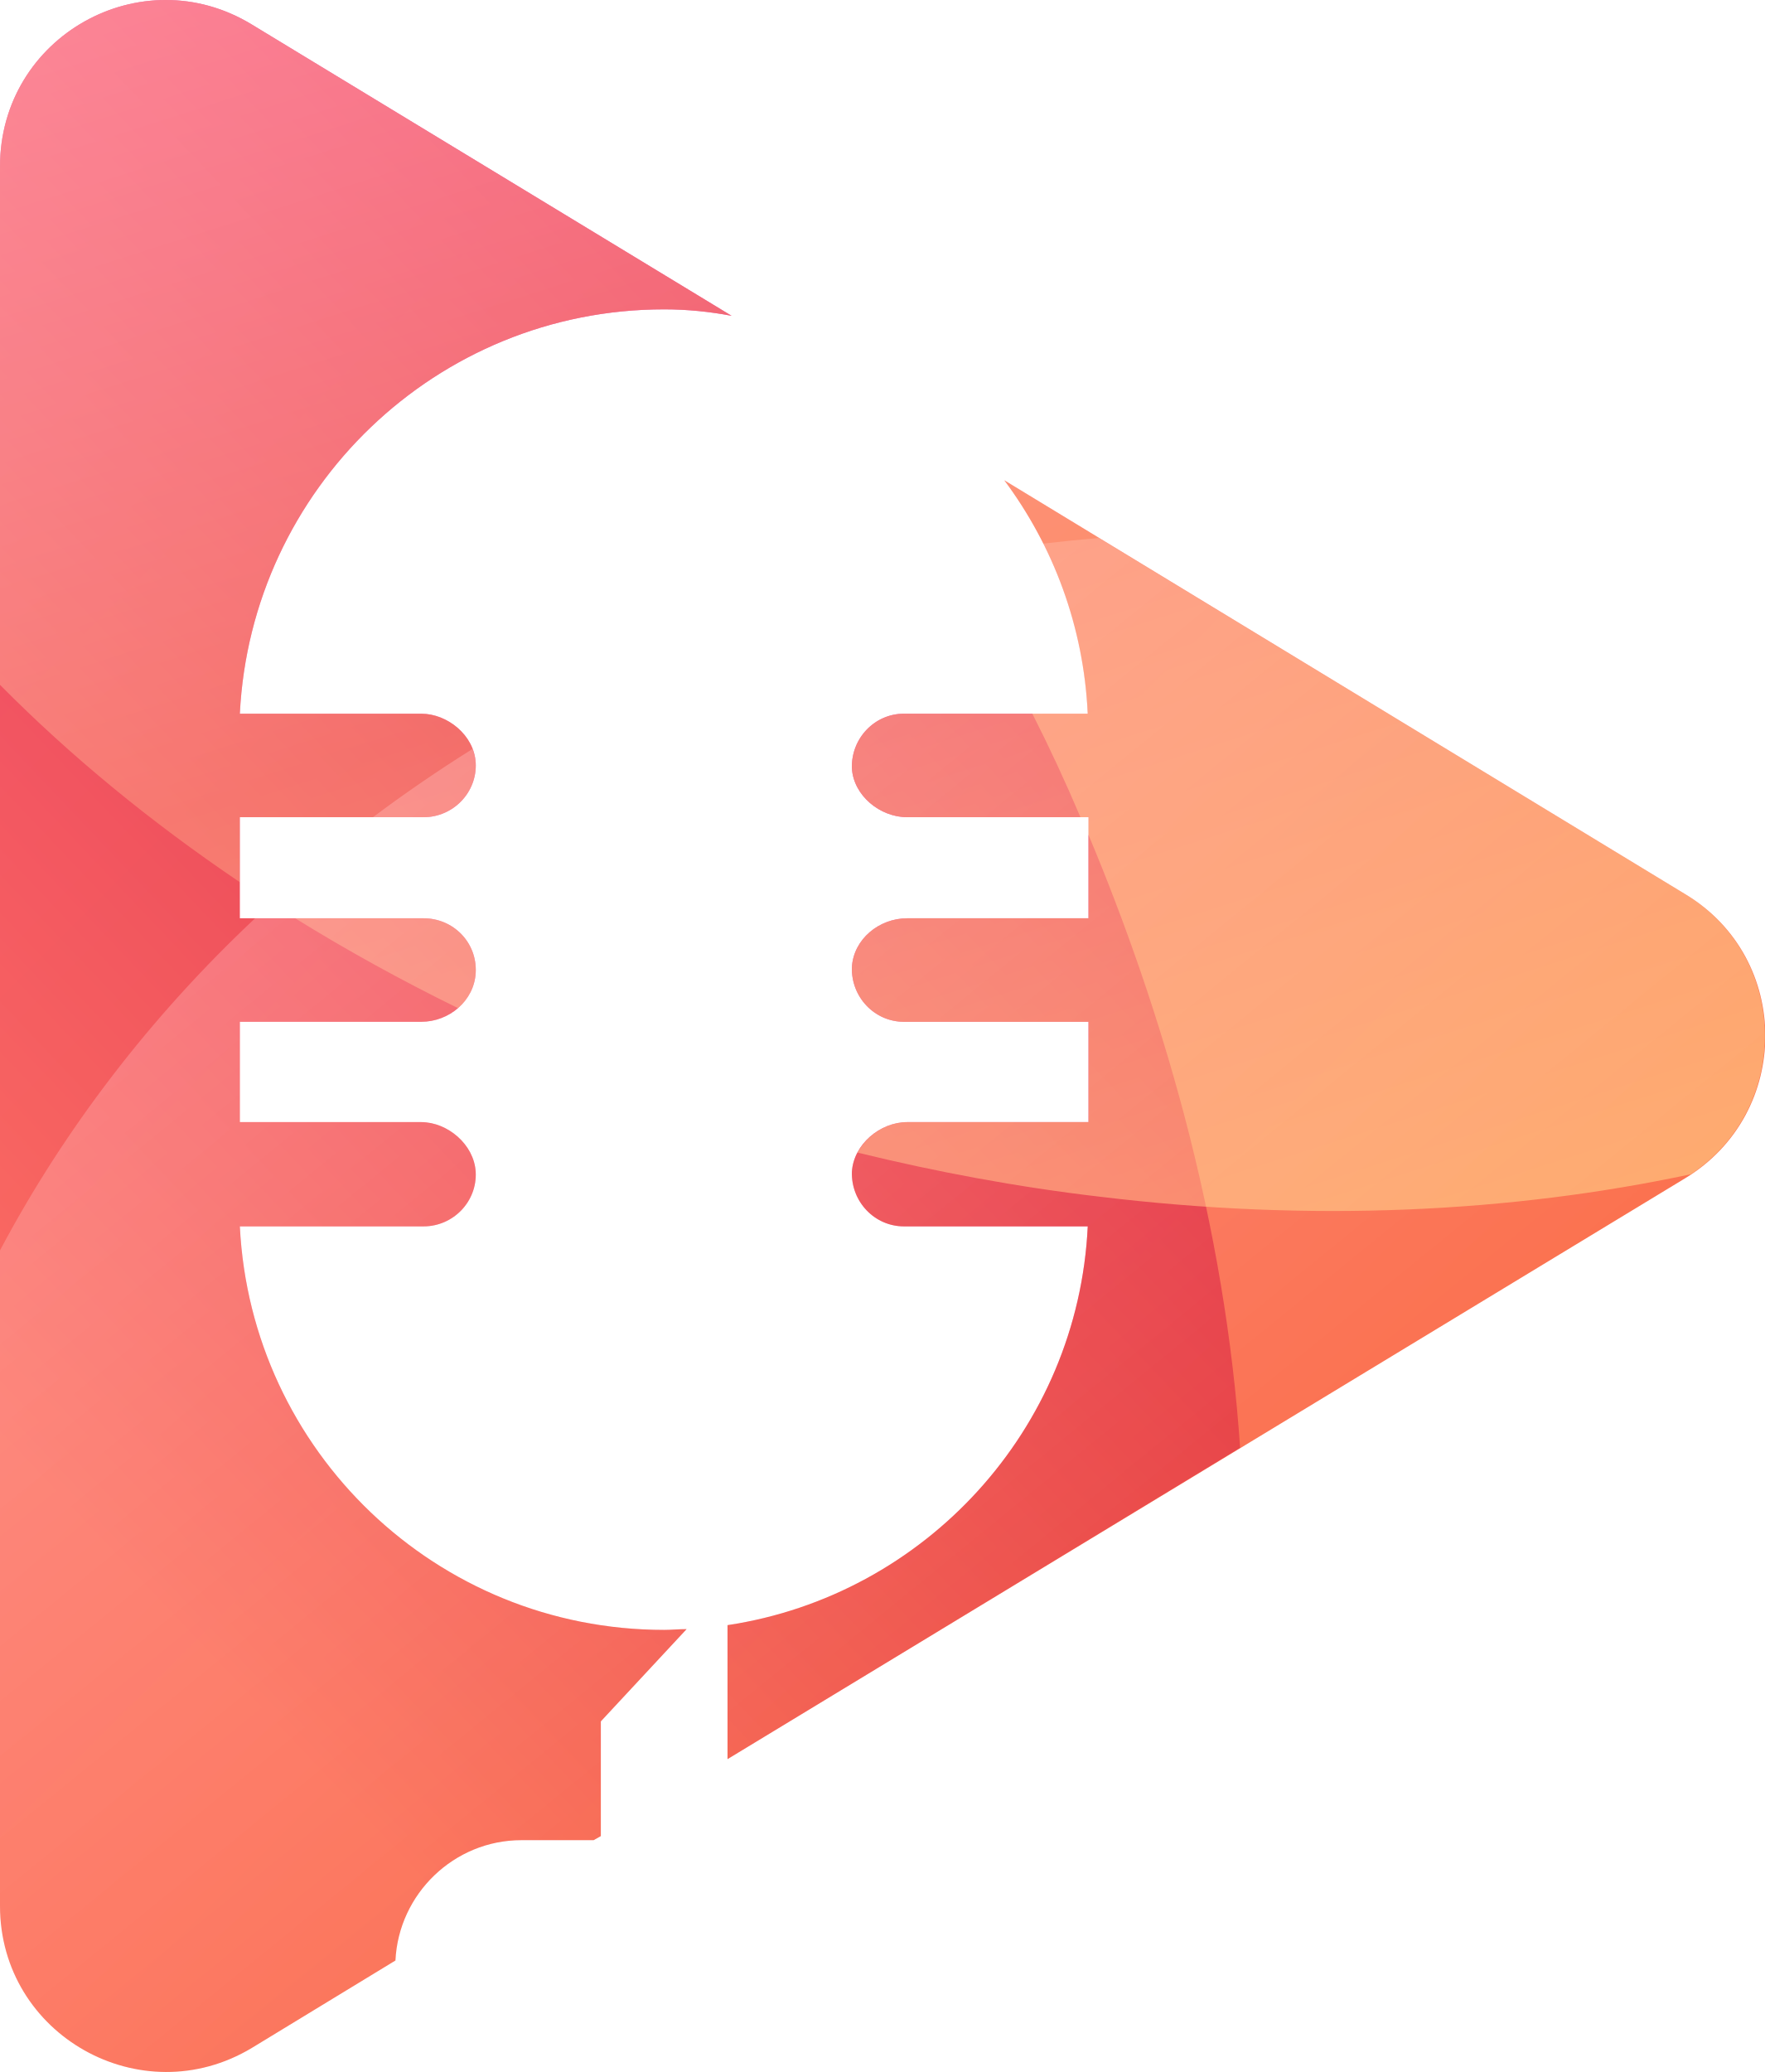
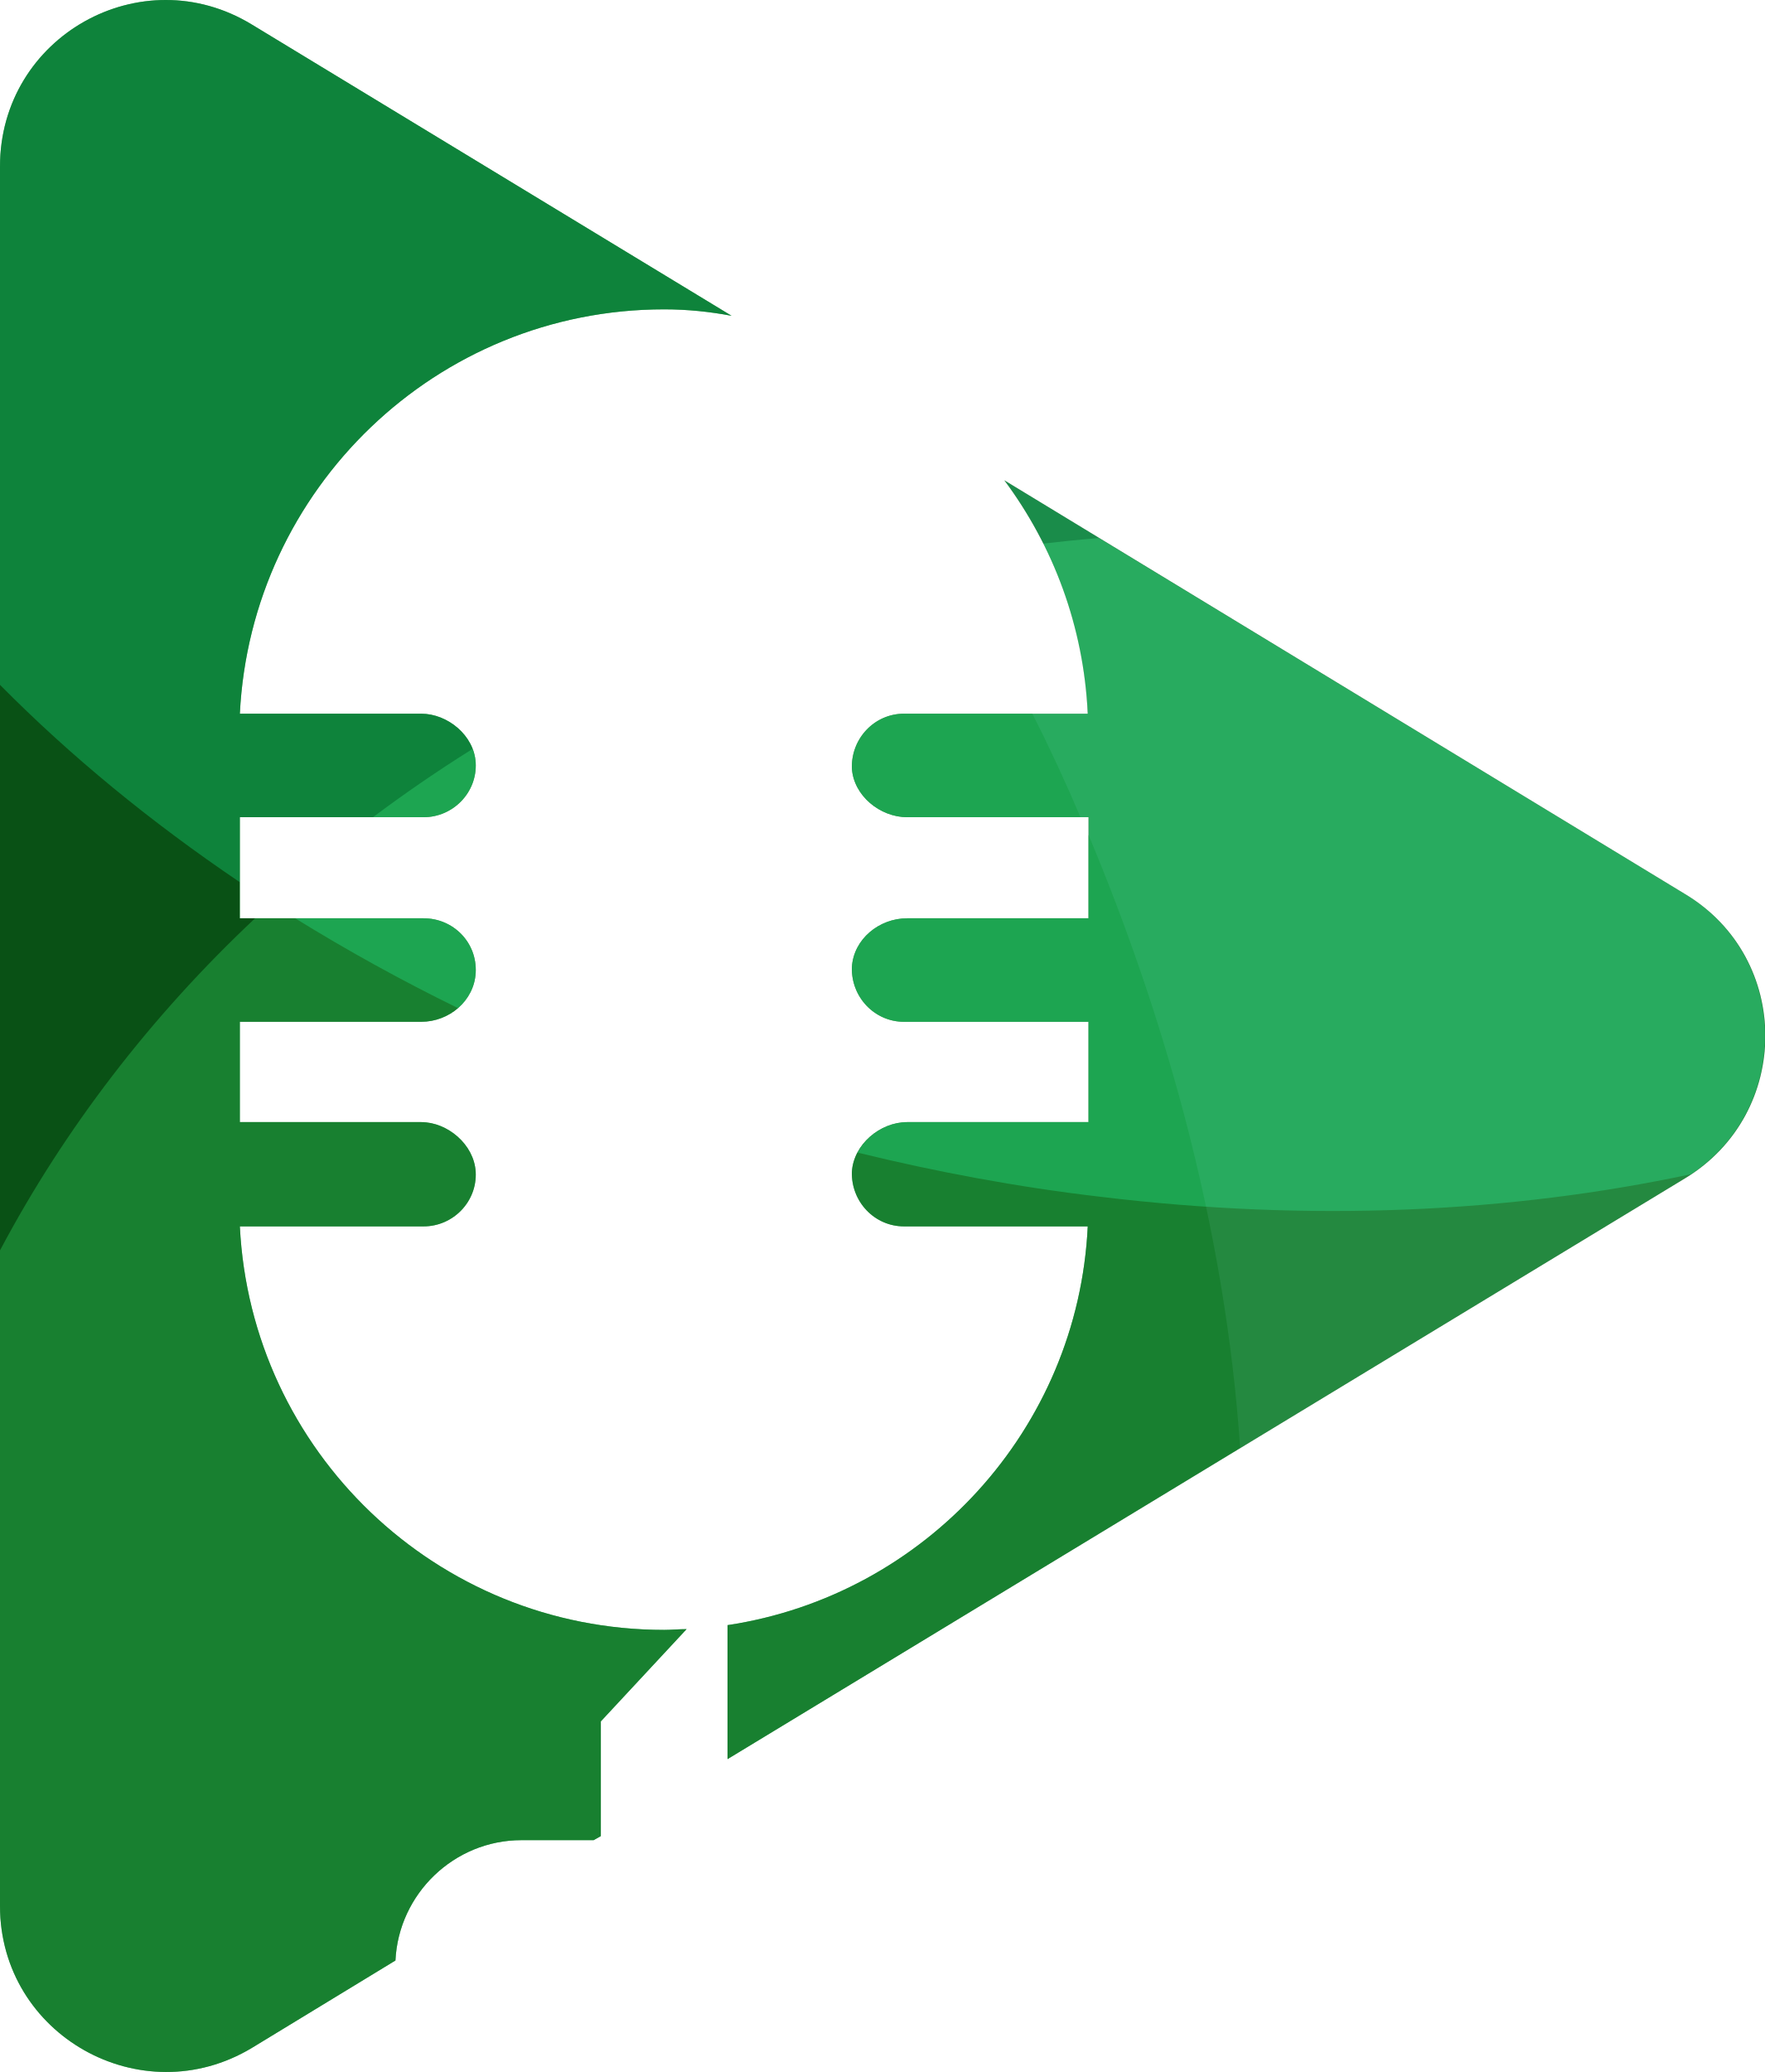
<svg xmlns="http://www.w3.org/2000/svg" width="23" height="27" viewBox="0 0 23 27" fill="none">
-   <path fill-rule="evenodd" clip-rule="evenodd" d="M5.154 25.547L3.283 26.686C1.84 27.554 0 26.519 0 24.836V2.17C0 0.476 1.84 -0.559 3.283 0.32L9.535 4.115C9.252 4.062 8.96 4.031 8.657 4.031C5.687 4.031 3.272 6.373 3.126 9.3H5.489C5.834 9.3 6.179 9.582 6.2 9.938C6.221 10.325 5.907 10.649 5.52 10.649H3.126V11.966H5.52C5.907 11.966 6.221 12.28 6.2 12.677C6.179 13.043 5.855 13.315 5.489 13.315H3.126V14.622H5.489C5.834 14.622 6.179 14.914 6.2 15.27C6.221 15.657 5.907 15.981 5.52 15.981H3.126C3.272 18.908 5.687 21.239 8.657 21.239C8.751 21.239 8.845 21.229 8.949 21.229L7.831 22.431V23.926L7.737 23.979H6.796C5.917 23.979 5.196 24.679 5.154 25.547ZM21.965 15.353L9.482 22.923V21.177C12.054 20.79 14.051 18.626 14.177 15.981H11.783C11.396 15.981 11.092 15.657 11.103 15.27C11.124 14.914 11.469 14.622 11.824 14.622H14.187V13.315H11.783C11.396 13.315 11.092 12.991 11.103 12.604C11.124 12.238 11.458 11.966 11.824 11.966H14.187V10.649H11.824C11.469 10.649 11.124 10.367 11.103 10.011C11.092 9.624 11.396 9.3 11.783 9.3H14.177C14.124 8.161 13.727 7.115 13.089 6.258L21.965 11.652C23.356 12.489 23.356 14.507 21.965 15.353Z" fill="url(#paint0_linear_3676_2372)" />
-   <path style="mix-blend-mode:multiply" fill-rule="evenodd" clip-rule="evenodd" d="M8.949 21.229L7.831 22.431V23.926L7.737 23.979H6.796C5.917 23.979 5.196 24.679 5.154 25.547L3.283 26.686C1.84 27.554 0 26.519 0 24.836V2.17C0 0.476 1.84 -0.559 3.283 0.32L9.535 4.115C9.252 4.062 8.96 4.031 8.657 4.031C5.687 4.031 3.272 6.373 3.126 9.3H5.489C5.834 9.3 6.179 9.582 6.2 9.938C6.221 10.325 5.907 10.649 5.52 10.649H3.126V11.966H5.52C5.907 11.966 6.221 12.28 6.2 12.677C6.179 13.043 5.855 13.315 5.489 13.315H3.126V14.622H5.489C5.834 14.622 6.179 14.914 6.2 15.27C6.221 15.657 5.907 15.981 5.52 15.981H3.126C3.272 18.908 5.687 21.239 8.657 21.239C8.751 21.239 8.845 21.229 8.949 21.229ZM16.163 18.866L9.482 22.923V21.177C12.054 20.79 14.051 18.626 14.177 15.981H11.783C11.396 15.981 11.092 15.657 11.103 15.27C11.124 14.914 11.469 14.622 11.824 14.622H14.187V13.315H11.783C11.396 13.315 11.092 12.991 11.103 12.604C11.124 12.238 11.458 11.966 11.824 11.966H14.187V10.879C14.678 12.05 15.097 13.262 15.431 14.517C15.829 16.023 16.069 17.476 16.163 18.866ZM11.783 9.3H13.455C13.678 9.739 13.887 10.189 14.082 10.649H11.824C11.469 10.649 11.124 10.367 11.103 10.011C11.092 9.624 11.396 9.3 11.783 9.3Z" fill="url(#paint1_linear_3676_2372)" />
-   <path style="mix-blend-mode:screen" fill-rule="evenodd" clip-rule="evenodd" d="M3.126 11.496V10.649H5.52C5.907 10.649 6.221 10.325 6.2 9.938C6.179 9.582 5.834 9.3 5.489 9.3H3.126C3.272 6.373 5.687 4.031 8.657 4.031C8.96 4.031 9.252 4.062 9.535 4.115L3.283 0.32C1.84 -0.559 0 0.476 0 2.17V8.924C0.92 9.854 1.965 10.711 3.126 11.496ZM6.2 12.677C6.221 12.28 5.907 11.966 5.52 11.966H3.847C4.523 12.384 5.231 12.775 5.97 13.137C6.106 13.022 6.189 12.855 6.2 12.677ZM21.965 11.652L13.089 6.258C13.727 7.115 14.124 8.161 14.177 9.3H11.783C11.396 9.3 11.092 9.624 11.103 10.011C11.124 10.367 11.469 10.649 11.824 10.649H14.187V11.966H11.824C11.458 11.966 11.124 12.238 11.103 12.604C11.092 12.991 11.396 13.315 11.783 13.315H14.187V14.622H11.824C11.553 14.622 11.302 14.789 11.176 15.019C12.201 15.27 13.257 15.468 14.333 15.594C17.083 15.928 19.686 15.803 22.039 15.301C23.345 14.433 23.325 12.478 21.965 11.652Z" fill="url(#paint2_linear_3676_2372)" />
-   <path style="mix-blend-mode:screen" fill-rule="evenodd" clip-rule="evenodd" d="M21.965 15.353L9.482 22.923V21.177C12.054 20.79 14.051 18.626 14.177 15.981H11.783C11.396 15.981 11.092 15.657 11.103 15.27C11.124 14.914 11.469 14.622 11.824 14.622H14.187V13.315H11.783C11.396 13.315 11.092 12.991 11.103 12.604C11.124 12.238 11.458 11.966 11.824 11.966H14.187V10.649H11.824C11.469 10.649 11.124 10.367 11.103 10.011C11.092 9.624 11.396 9.3 11.783 9.3H14.177C14.135 8.506 13.926 7.753 13.591 7.084C13.835 7.056 14.079 7.031 14.323 7.011L21.965 11.652C23.356 12.489 23.356 14.507 21.965 15.353ZM0 24.836V16.294C0.836 14.716 1.965 13.242 3.325 11.966H5.52C5.907 11.966 6.221 12.28 6.2 12.677C6.179 13.043 5.855 13.315 5.489 13.315H3.126V14.622H5.489C5.834 14.622 6.179 14.914 6.2 15.27C6.221 15.657 5.907 15.981 5.52 15.981H3.126C3.272 18.908 5.687 21.239 8.657 21.239C8.751 21.239 8.845 21.229 8.949 21.229L7.831 22.431V23.926L7.737 23.979H6.796C5.917 23.979 5.196 24.679 5.154 25.547L3.283 26.686C1.84 27.554 0 26.519 0 24.836ZM4.861 10.649C5.28 10.335 5.712 10.039 6.158 9.76C6.179 9.812 6.2 9.875 6.2 9.938C6.221 10.325 5.907 10.649 5.52 10.649H4.861Z" fill="url(#paint3_linear_3676_2372)" />
+   <path fill-rule="evenodd" clip-rule="evenodd" d="M5.154 25.547L3.283 26.686C1.84 27.554 0 26.519 0 24.836V2.17C0 0.476 1.84 -0.559 3.283 0.32L9.535 4.115C9.252 4.062 8.96 4.031 8.657 4.031C5.687 4.031 3.272 6.373 3.126 9.3H5.489C5.834 9.3 6.179 9.582 6.2 9.938C6.221 10.325 5.907 10.649 5.52 10.649H3.126V11.966H5.52C5.907 11.966 6.221 12.28 6.2 12.677C6.179 13.043 5.855 13.315 5.489 13.315H3.126V14.622H5.489C5.834 14.622 6.179 14.914 6.2 15.27C6.221 15.657 5.907 15.981 5.52 15.981H3.126C3.272 18.908 5.687 21.239 8.657 21.239C8.751 21.239 8.845 21.229 8.949 21.229L7.831 22.431V23.926L7.737 23.979H6.796C5.917 23.979 5.196 24.679 5.154 25.547ZM21.965 15.353L9.482 22.923V21.177C12.054 20.79 14.051 18.626 14.177 15.981H11.783C11.396 15.981 11.092 15.657 11.103 15.27C11.124 14.914 11.469 14.622 11.824 14.622H14.187V13.315H11.783C11.396 13.315 11.092 12.991 11.103 12.604C11.124 12.238 11.458 11.966 11.824 11.966H14.187V10.649H11.824C11.469 10.649 11.124 10.367 11.103 10.011C11.092 9.624 11.396 9.3 11.783 9.3H14.177C14.124 8.161 13.727 7.115 13.089 6.258L21.965 11.652C23.356 12.489 23.356 14.507 21.965 15.353Z" fill="#155d27" />
+   <path style="mix-blend-mode:multiply" fill-rule="evenodd" clip-rule="evenodd" d="M8.949 21.229L7.831 22.431V23.926L7.737 23.979H6.796C5.917 23.979 5.196 24.679 5.154 25.547L3.283 26.686C1.84 27.554 0 26.519 0 24.836V2.17C0 0.476 1.84 -0.559 3.283 0.32L9.535 4.115C9.252 4.062 8.96 4.031 8.657 4.031C5.687 4.031 3.272 6.373 3.126 9.3H5.489C5.834 9.3 6.179 9.582 6.2 9.938C6.221 10.325 5.907 10.649 5.52 10.649H3.126V11.966H5.52C5.907 11.966 6.221 12.28 6.2 12.677C6.179 13.043 5.855 13.315 5.489 13.315H3.126V14.622H5.489C5.834 14.622 6.179 14.914 6.2 15.27C6.221 15.657 5.907 15.981 5.52 15.981H3.126C3.272 18.908 5.687 21.239 8.657 21.239C8.751 21.239 8.845 21.229 8.949 21.229ZM16.163 18.866L9.482 22.923V21.177C12.054 20.79 14.051 18.626 14.177 15.981H11.783C11.396 15.981 11.092 15.657 11.103 15.27C11.124 14.914 11.469 14.622 11.824 14.622H14.187V13.315H11.783C11.396 13.315 11.092 12.991 11.103 12.604C11.124 12.238 11.458 11.966 11.824 11.966H14.187V10.879C14.678 12.05 15.097 13.262 15.431 14.517C15.829 16.023 16.069 17.476 16.163 18.866ZM11.783 9.3H13.455C13.678 9.739 13.887 10.189 14.082 10.649H11.824C11.469 10.649 11.124 10.367 11.103 10.011C11.092 9.624 11.396 9.3 11.783 9.3Z" fill="#6ede8a" />
+   <path style="mix-blend-mode:screen" fill-rule="evenodd" clip-rule="evenodd" d="M3.126 11.496V10.649H5.52C5.907 10.649 6.221 10.325 6.2 9.938C6.179 9.582 5.834 9.3 5.489 9.3H3.126C3.272 6.373 5.687 4.031 8.657 4.031C8.96 4.031 9.252 4.062 9.535 4.115L3.283 0.32C1.84 -0.559 0 0.476 0 2.17V8.924C0.92 9.854 1.965 10.711 3.126 11.496ZM6.2 12.677C6.221 12.28 5.907 11.966 5.52 11.966H3.847C4.523 12.384 5.231 12.775 5.97 13.137C6.106 13.022 6.189 12.855 6.2 12.677ZM21.965 11.652L13.089 6.258C13.727 7.115 14.124 8.161 14.177 9.3H11.783C11.396 9.3 11.092 9.624 11.103 10.011C11.124 10.367 11.469 10.649 11.824 10.649H14.187V11.966H11.824C11.458 11.966 11.124 12.238 11.103 12.604C11.092 12.991 11.396 13.315 11.783 13.315H14.187V14.622H11.824C11.553 14.622 11.302 14.789 11.176 15.019C12.201 15.27 13.257 15.468 14.333 15.594C17.083 15.928 19.686 15.803 22.039 15.301C23.345 14.433 23.325 12.478 21.965 11.652Z" fill="#054a29" />
+   <path style="mix-blend-mode:screen" fill-rule="evenodd" clip-rule="evenodd" d="M21.965 15.353L9.482 22.923V21.177C12.054 20.79 14.051 18.626 14.177 15.981H11.783C11.396 15.981 11.092 15.657 11.103 15.27C11.124 14.914 11.469 14.622 11.824 14.622H14.187V13.315H11.783C11.396 13.315 11.092 12.991 11.103 12.604C11.124 12.238 11.458 11.966 11.824 11.966H14.187V10.649H11.824C11.469 10.649 11.124 10.367 11.103 10.011C11.092 9.624 11.396 9.3 11.783 9.3H14.177C14.135 8.506 13.926 7.753 13.591 7.084C13.835 7.056 14.079 7.031 14.323 7.011L21.965 11.652C23.356 12.489 23.356 14.507 21.965 15.353ZM0 24.836V16.294C0.836 14.716 1.965 13.242 3.325 11.966H5.52C5.907 11.966 6.221 12.28 6.2 12.677C6.179 13.043 5.855 13.315 5.489 13.315H3.126V14.622H5.489C5.834 14.622 6.179 14.914 6.2 15.27C6.221 15.657 5.907 15.981 5.52 15.981H3.126C3.272 18.908 5.687 21.239 8.657 21.239C8.751 21.239 8.845 21.229 8.949 21.229L7.831 22.431V23.926L7.737 23.979H6.796C5.917 23.979 5.196 24.679 5.154 25.547L3.283 26.686C1.84 27.554 0 26.519 0 24.836ZM4.861 10.649C5.28 10.335 5.712 10.039 6.158 9.76C6.179 9.812 6.2 9.875 6.2 9.938C6.221 10.325 5.907 10.649 5.52 10.649H4.861Z" fill="#10451d" />
  <defs>
    <linearGradient id="paint0_linear_3676_2372" x1="16.529" y1="-10.816" x2="45.68" y2="18.336" gradientUnits="userSpaceOnUse">
      <stop stop-color="#FD6D6D" />
      <stop offset="1" stop-color="#F97535" />
    </linearGradient>
    <linearGradient id="paint1_linear_3676_2372" x1="-16.282" y1="1.724" x2="0.39" y2="-14.082" gradientUnits="userSpaceOnUse">
      <stop stop-color="white" />
      <stop offset="0.987" stop-color="#D937BE" />
      <stop offset="1" stop-color="#D837BF" />
    </linearGradient>
    <linearGradient id="paint2_linear_3676_2372" x1="14.458" y1="-7.681" x2="22.808" y2="18.465" gradientUnits="userSpaceOnUse">
      <stop stop-color="#FD6D6D" />
      <stop offset="0.5" stop-color="#71381D" />
      <stop offset="1" stop-color="#F97535" />
    </linearGradient>
    <linearGradient id="paint3_linear_3676_2372" x1="6.153" y1="-10.214" x2="25.248" y2="13.231" gradientUnits="userSpaceOnUse">
      <stop stop-color="#FD6D6D" />
      <stop offset="1" />
    </linearGradient>
  </defs>
</svg>
